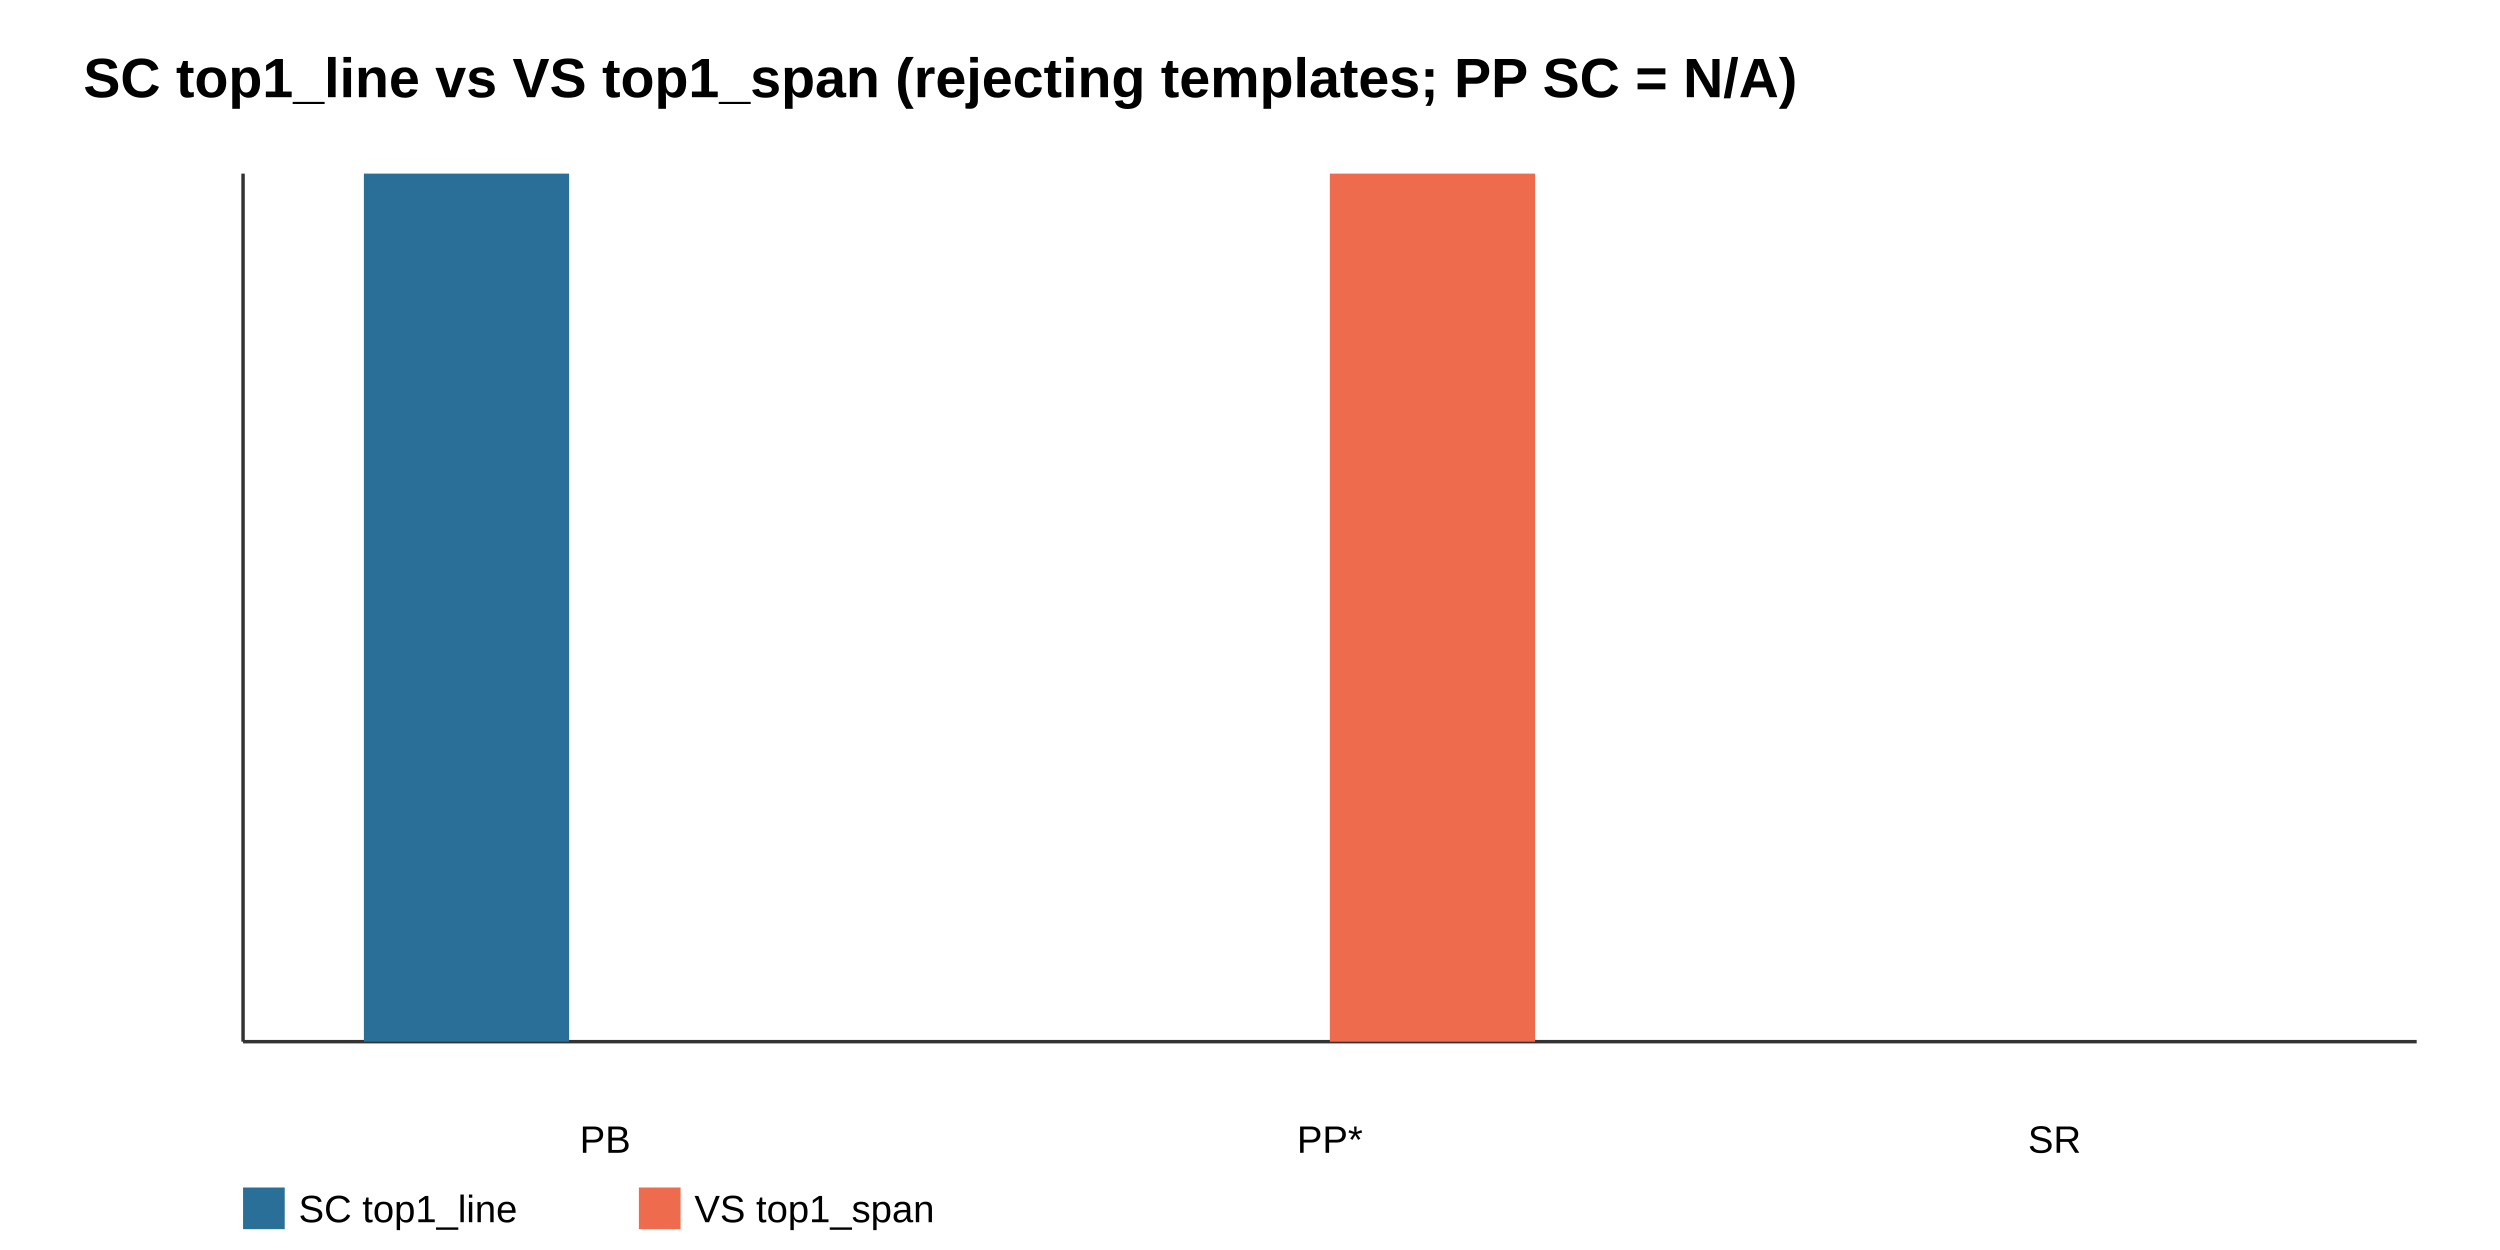
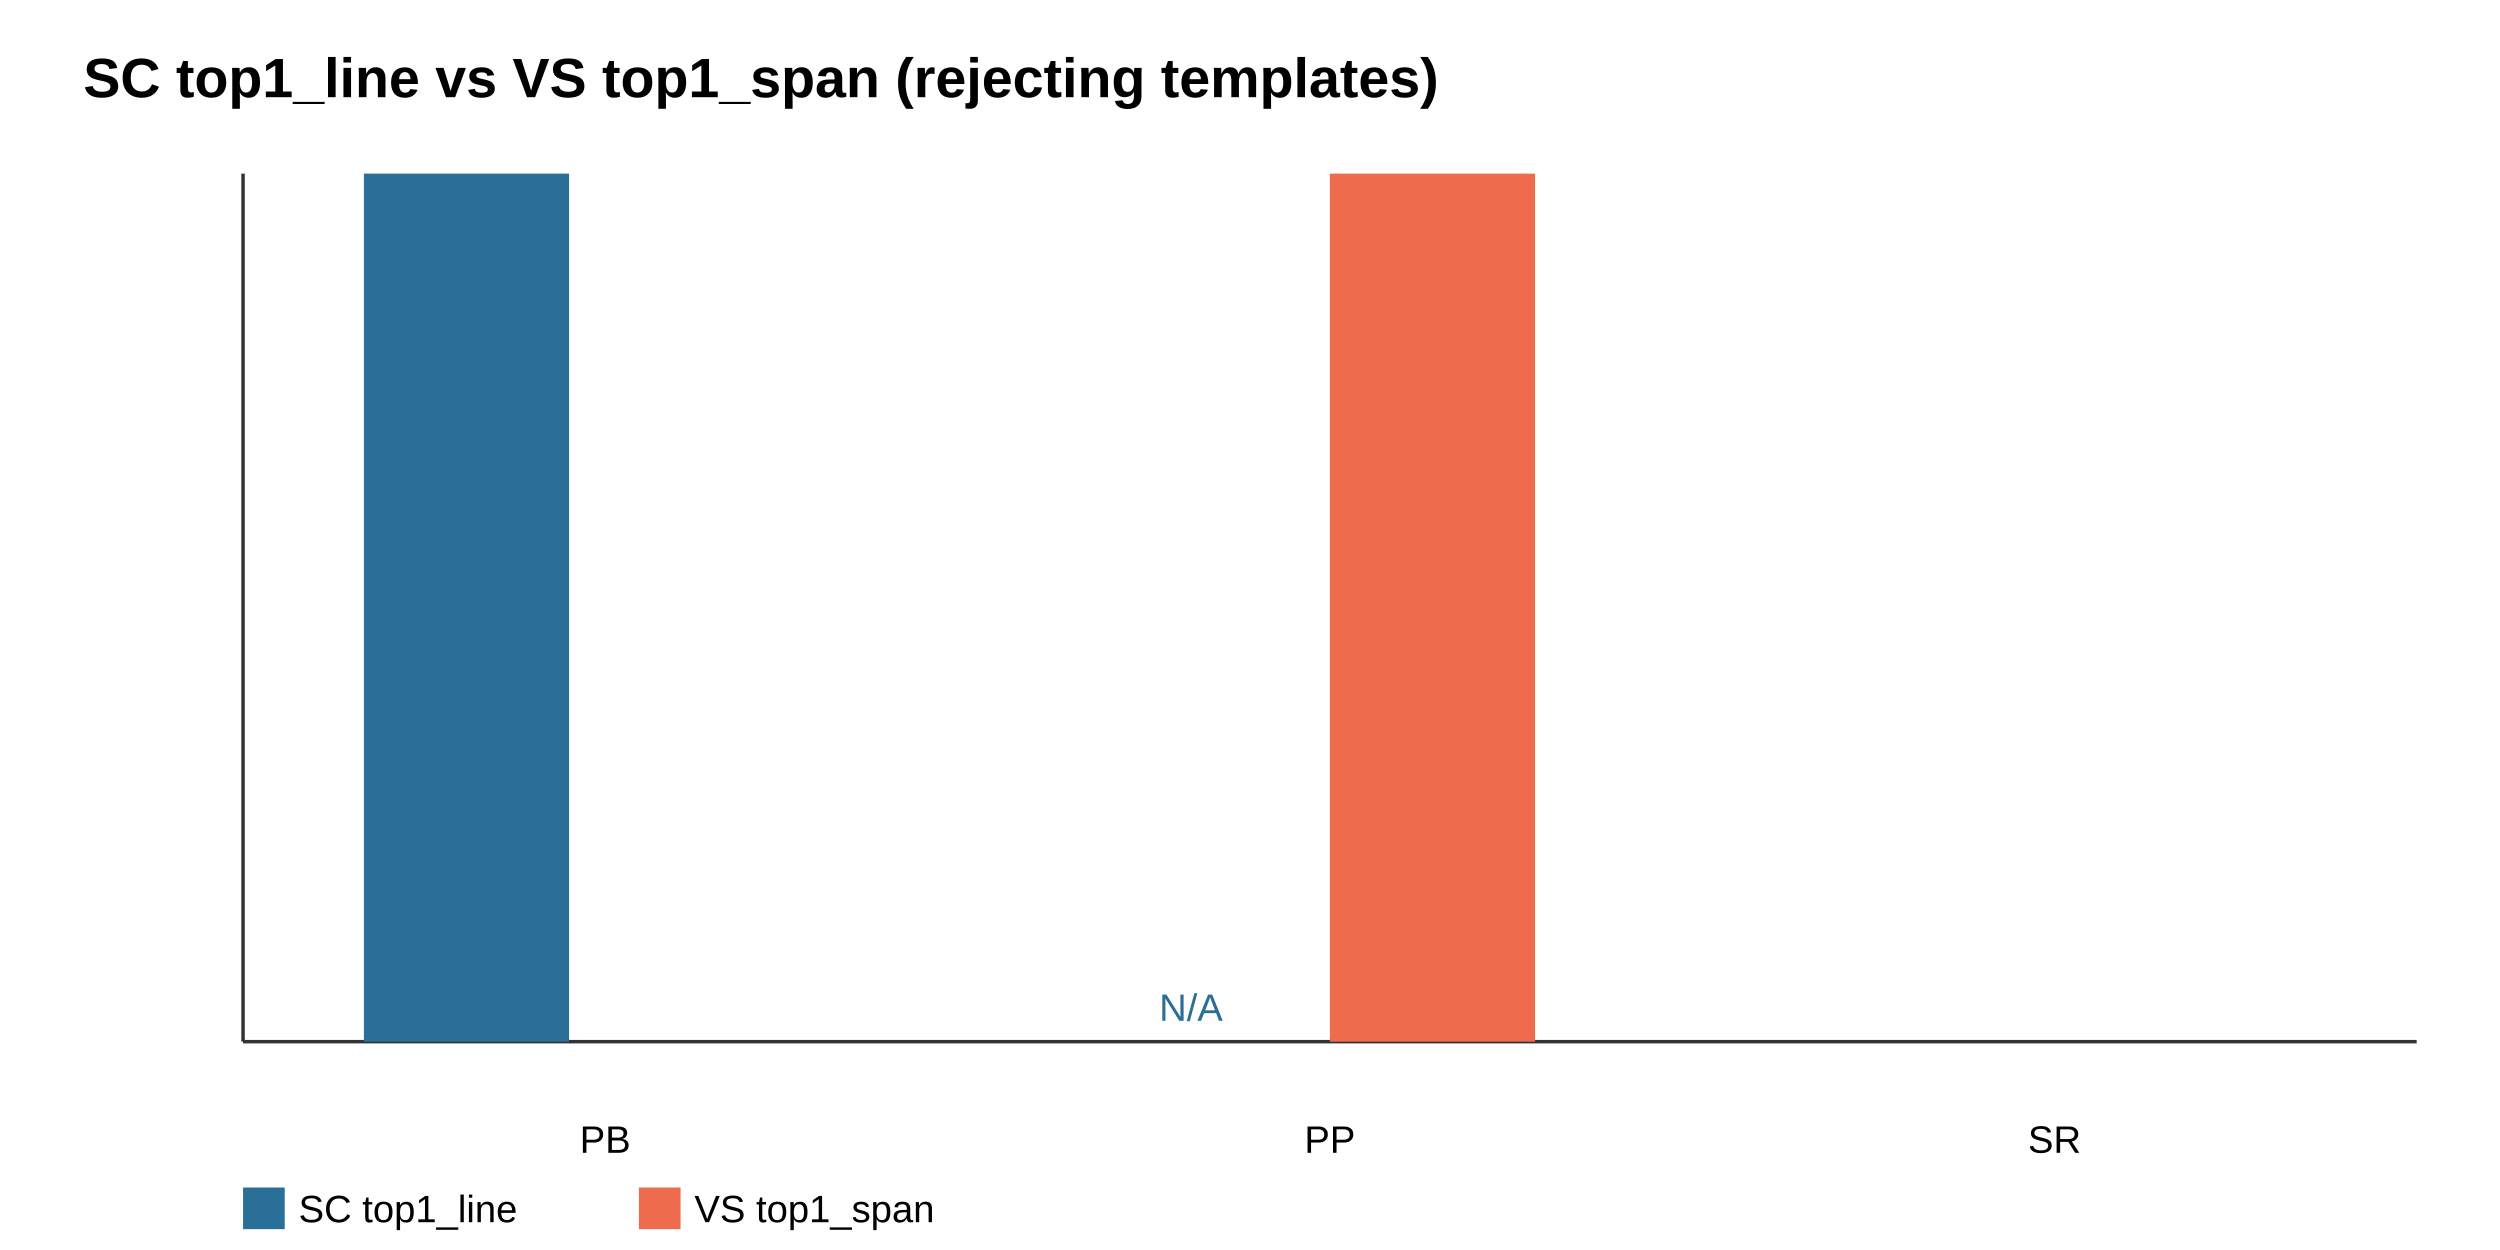
<svg xmlns="http://www.w3.org/2000/svg" width="720" height="360" viewBox="0 0 720 360">
  <rect width="100%" height="100%" fill="#ffffff" />
-   <text x="24" y="28" font-family="Segoe UI, Arial, sans-serif" font-size="16" font-weight="600">SC top1_line vs VS top1_span (rejecting templates; PP SC = N/A)</text>
+   <text x="24" y="28" font-family="Segoe UI, Arial, sans-serif" font-size="16" font-weight="600">SC top1_line vs VS top1_span (rejecting templates)</text>
  <line x1="70" y1="50" x2="70" y2="300" stroke="#333" stroke-width="1" />
  <line x1="70" y1="300" x2="696" y2="300" stroke="#333" stroke-width="1" />
  <rect x="104.8" y="50.0" width="59.1" height="250.0" fill="#2a6f97" />
  <rect x="174.3" y="300.0" width="59.1" height="0.0" fill="#ee6c4d" />
  <text x="174.3" y="332" text-anchor="middle" font-family="Segoe UI, Arial, sans-serif" font-size="11">PB</text>
-   <rect x="313.4" y="300.0" width="59.1" height="0.0" fill="#2a6f97" />
+   <text x="343.0" y="294" text-anchor="middle" font-family="Segoe UI, Arial, sans-serif" font-size="11" fill="#2a6f97">N/A</text>
  <rect x="383.0" y="50.0" width="59.1" height="250.0" fill="#ee6c4d" />
-   <text x="383.0" y="332" text-anchor="middle" font-family="Segoe UI, Arial, sans-serif" font-size="11">PP*</text>
+   <text x="383.0" y="332" text-anchor="middle" font-family="Segoe UI, Arial, sans-serif" font-size="11">PP</text>
  <rect x="522.1" y="300.0" width="59.1" height="0.0" fill="#2a6f97" />
  <rect x="591.7" y="300.0" width="59.1" height="0.0" fill="#ee6c4d" />
  <text x="591.7" y="332" text-anchor="middle" font-family="Segoe UI, Arial, sans-serif" font-size="11">SR</text>
  <rect x="70" y="342" width="12" height="12" fill="#2a6f97" />
  <text x="86" y="352" font-family="Segoe UI, Arial, sans-serif" font-size="11">SC top1_line</text>
  <rect x="184" y="342" width="12" height="12" fill="#ee6c4d" />
  <text x="200" y="352" font-family="Segoe UI, Arial, sans-serif" font-size="11">VS top1_span</text>
</svg>
